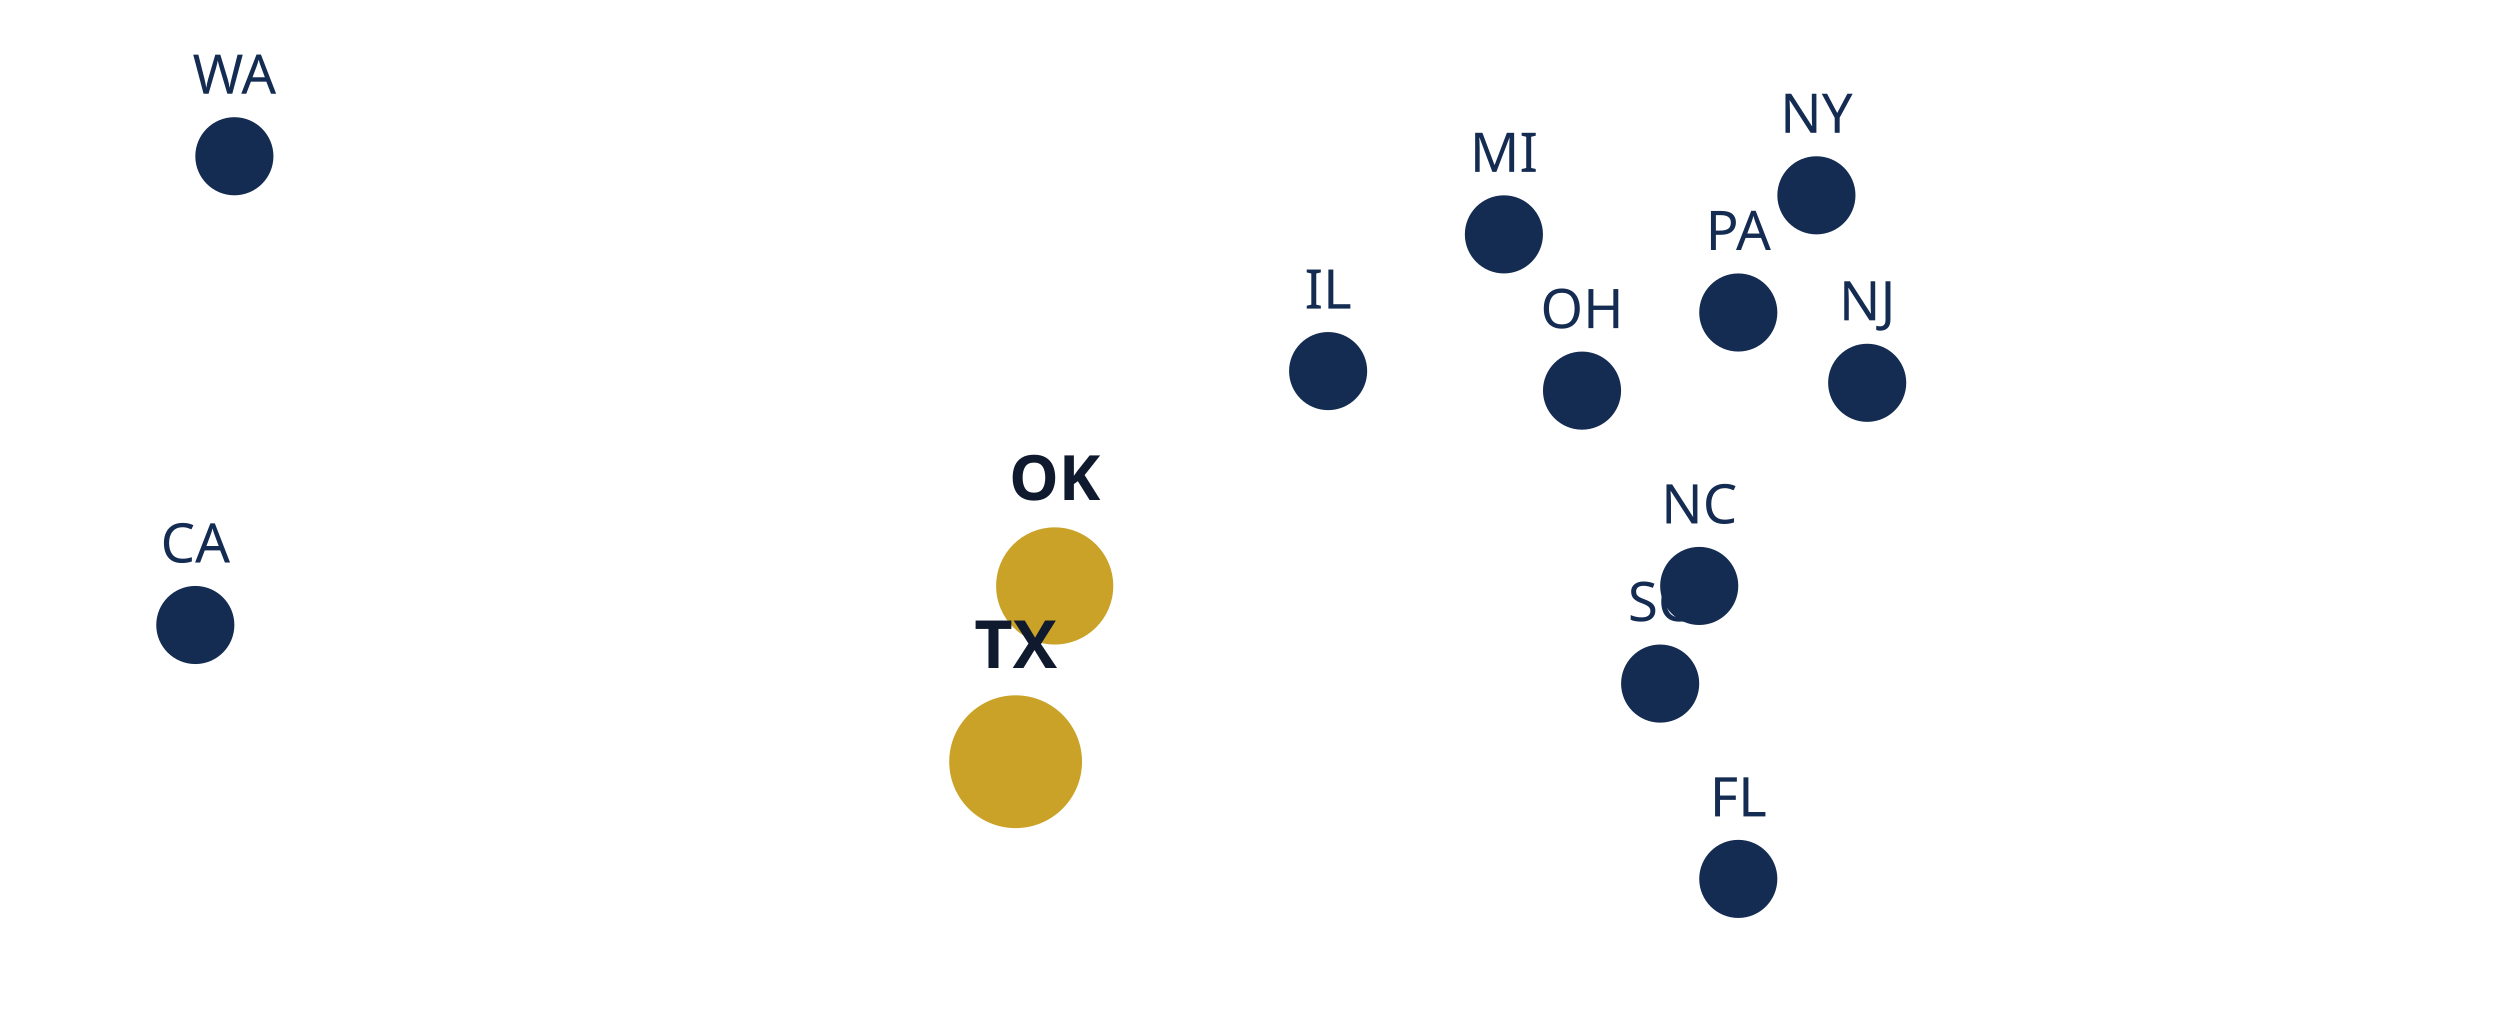
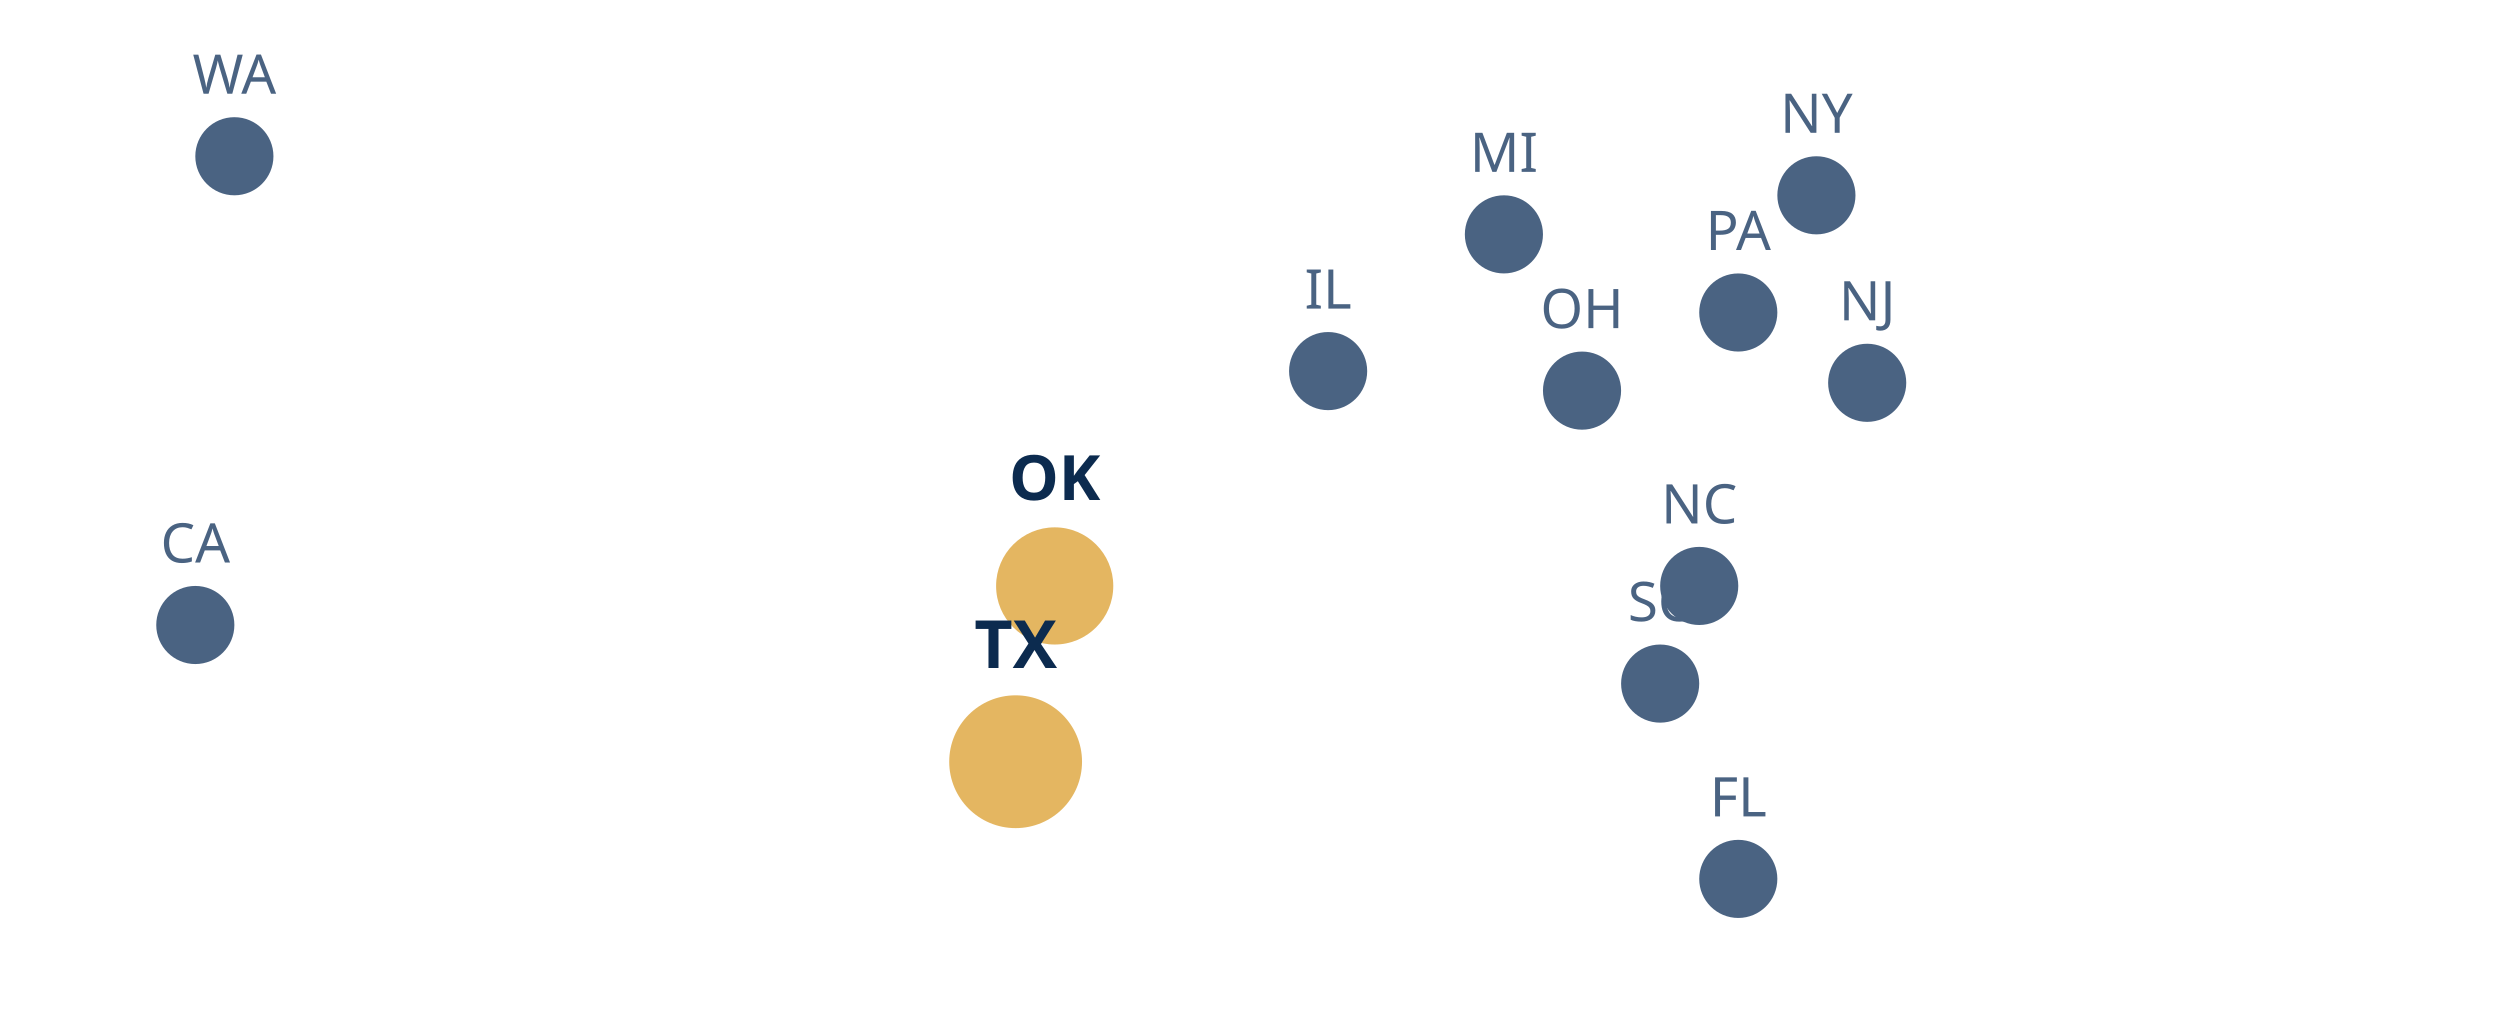
<svg xmlns="http://www.w3.org/2000/svg" viewBox="0 0 640 260" role="img" aria-labelledby="coverage-map-title">
  <rect width="640" height="260" fill="none" />
-   <g fill="#142b52">
+   <g fill="#4a6382">
    <circle cx="60" cy="40" r="10" />
-     <text x="60" y="24" text-anchor="middle" font-family="sans-serif" font-size="14" fill="#142b52">WA</text>
+     <text x="60" y="24" text-anchor="middle" font-family="sans-serif" font-size="14" fill="#4a6382">WA</text>
    <circle cx="50" cy="160" r="10" />
-     <text x="50" y="144" text-anchor="middle" font-family="sans-serif" font-size="14" fill="#142b52">CA</text>
+     <text x="50" y="144" text-anchor="middle" font-family="sans-serif" font-size="14" fill="#4a6382">CA</text>
    <circle cx="340" cy="95" r="10" />
-     <text x="340" y="79" text-anchor="middle" font-family="sans-serif" font-size="14" fill="#142b52">IL</text>
+     <text x="340" y="79" text-anchor="middle" font-family="sans-serif" font-size="14" fill="#4a6382">IL</text>
    <circle cx="385" cy="60" r="10" />
-     <text x="385" y="44" text-anchor="middle" font-family="sans-serif" font-size="14" fill="#142b52">MI</text>
+     <text x="385" y="44" text-anchor="middle" font-family="sans-serif" font-size="14" fill="#4a6382">MI</text>
    <circle cx="405" cy="100" r="10" />
-     <text x="405" y="84" text-anchor="middle" font-family="sans-serif" font-size="14" fill="#142b52">OH</text>
+     <text x="405" y="84" text-anchor="middle" font-family="sans-serif" font-size="14" fill="#4a6382">OH</text>
    <circle cx="445" cy="80" r="10" />
-     <text x="445" y="64" text-anchor="middle" font-family="sans-serif" font-size="14" fill="#142b52">PA</text>
+     <text x="445" y="64" text-anchor="middle" font-family="sans-serif" font-size="14" fill="#4a6382">PA</text>
    <circle cx="478" cy="98" r="10" />
-     <text x="478" y="82" text-anchor="middle" font-family="sans-serif" font-size="14" fill="#142b52">NJ</text>
+     <text x="478" y="82" text-anchor="middle" font-family="sans-serif" font-size="14" fill="#4a6382">NJ</text>
    <circle cx="465" cy="50" r="10" />
-     <text x="465" y="34" text-anchor="middle" font-family="sans-serif" font-size="14" fill="#142b52">NY</text>
+     <text x="465" y="34" text-anchor="middle" font-family="sans-serif" font-size="14" fill="#4a6382">NY</text>
    <circle cx="435" cy="150" r="10" />
-     <text x="435" y="134" text-anchor="middle" font-family="sans-serif" font-size="14" fill="#142b52">NC</text>
+     <text x="435" y="134" text-anchor="middle" font-family="sans-serif" font-size="14" fill="#4a6382">NC</text>
    <circle cx="425" cy="175" r="10" />
-     <text x="425" y="159" text-anchor="middle" font-family="sans-serif" font-size="14" fill="#142b52">SC</text>
+     <text x="425" y="159" text-anchor="middle" font-family="sans-serif" font-size="14" fill="#4a6382">SC</text>
    <circle cx="445" cy="225" r="10" />
-     <text x="445" y="209" text-anchor="middle" font-family="sans-serif" font-size="14" fill="#142b52">FL</text>
+     <text x="445" y="209" text-anchor="middle" font-family="sans-serif" font-size="14" fill="#4a6382">FL</text>
  </g>
-   <g fill="#c9a227">
+   <g fill="#e4b661">
    <circle cx="270" cy="150" r="15" />
-     <text x="270" y="128" text-anchor="middle" font-family="sans-serif" font-size="16" font-weight="600" fill="#0f1a2e">OK</text>
+     <text x="270" y="128" text-anchor="middle" font-family="sans-serif" font-size="16" font-weight="600" fill="#0c2b4f">OK</text>
    <circle cx="260" cy="195" r="17" />
-     <text x="260" y="171" text-anchor="middle" font-family="sans-serif" font-size="17" font-weight="600" fill="#0f1a2e">TX</text>
+     <text x="260" y="171" text-anchor="middle" font-family="sans-serif" font-size="17" font-weight="600" fill="#0c2b4f">TX</text>
  </g>
</svg>
